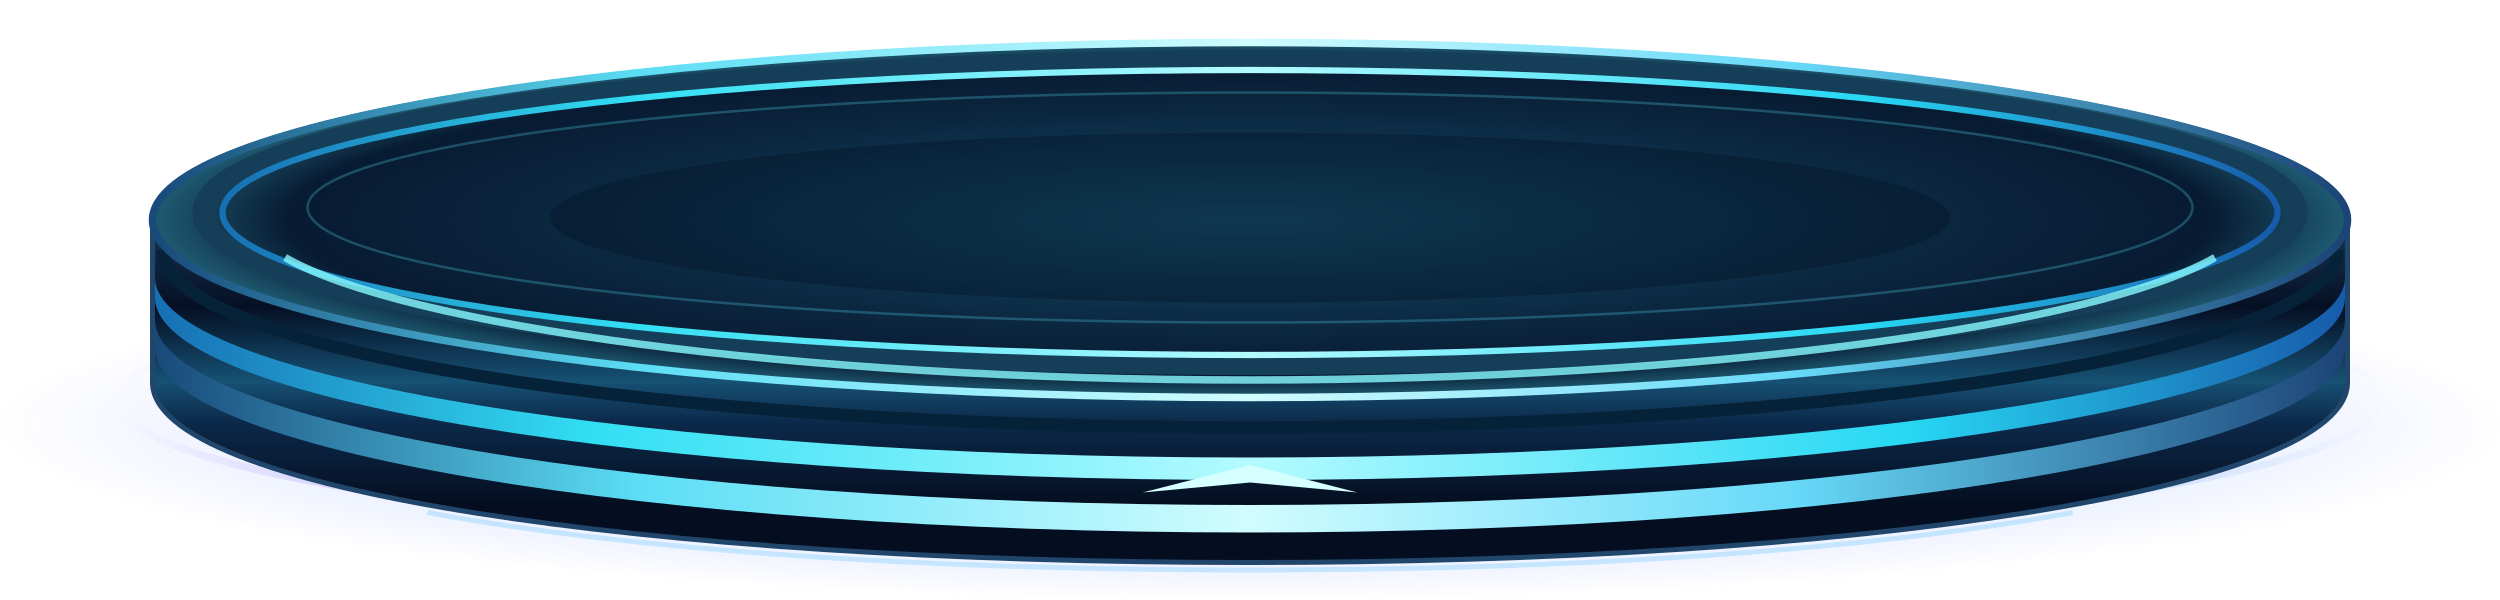
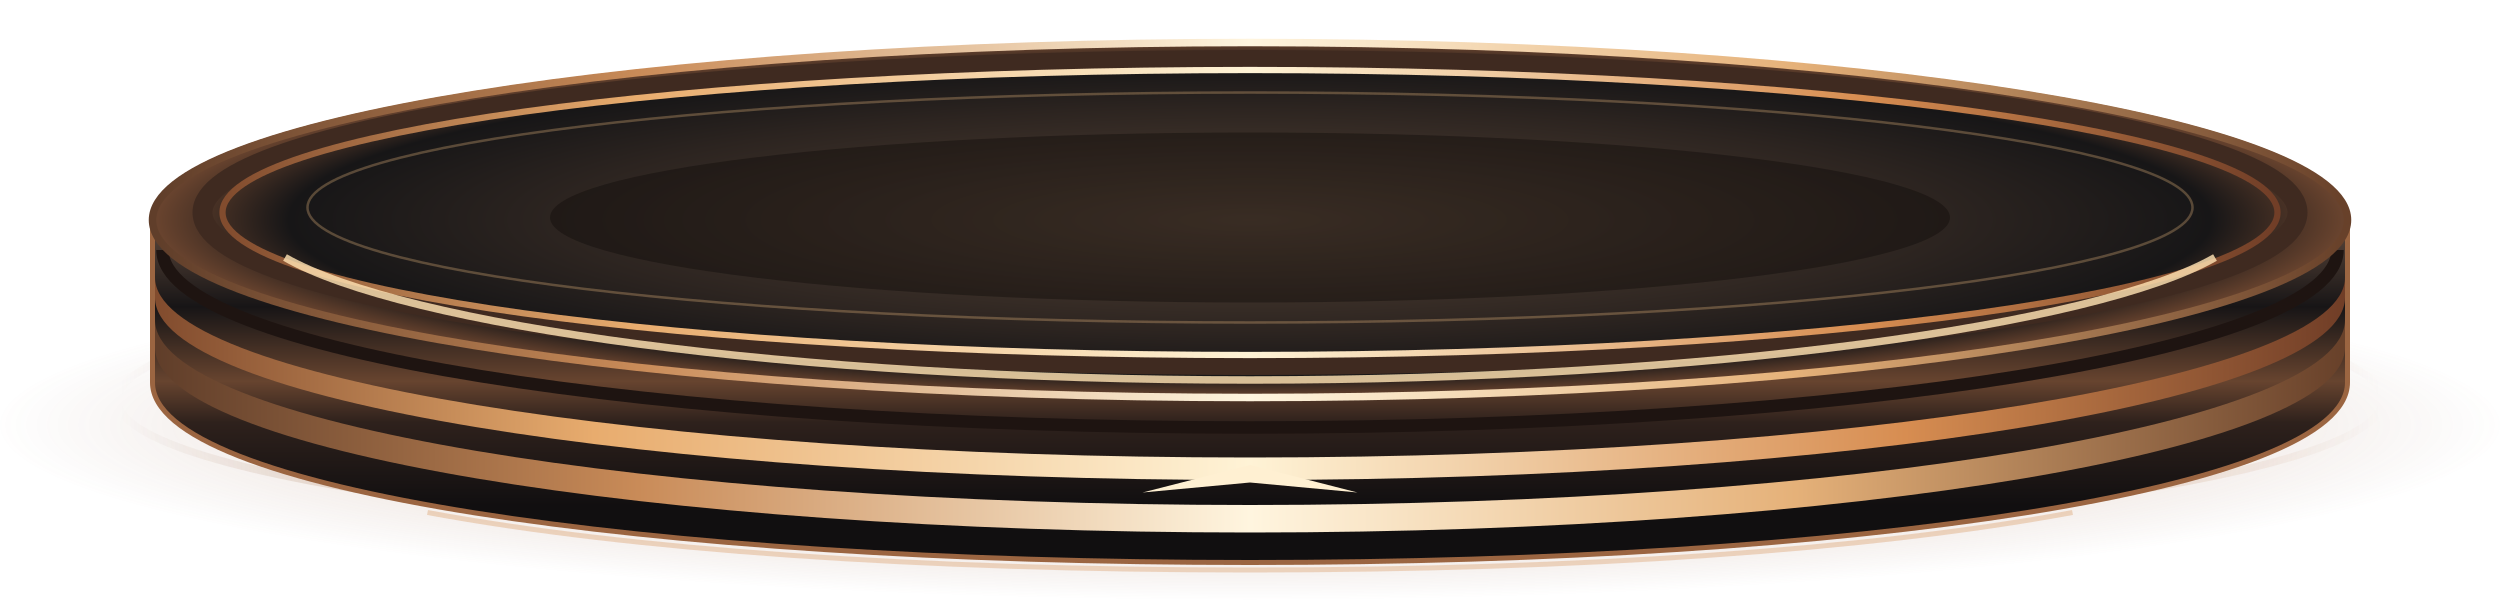
<svg xmlns="http://www.w3.org/2000/svg" width="1000" height="240" viewBox="0 0 1000 240" fill="none">
  <defs>
    <radialGradient id="spill">
-       <stop stop-color="#63eaff" stop-opacity=".34" />
-       <stop offset=".62" stop-color="#147dff" stop-opacity=".17" />
-       <stop offset="1" stop-color="#5865fd" stop-opacity="0" />
+       <stop stop-color="#ffd39b" stop-opacity=".36" />
+       <stop offset=".62" stop-color="#b76c3b" stop-opacity=".18" />
+       <stop offset="1" stop-color="#6e3d2a" stop-opacity="0" />
    </radialGradient>
    <radialGradient id="top">
-       <stop stop-color="#174e69" />
-       <stop offset=".64" stop-color="#0b263f" />
-       <stop offset=".88" stop-color="#071b32" />
-       <stop offset="1" stop-color="#1e5970" />
+       <stop stop-color="#594638" />
+       <stop offset=".64" stop-color="#2c2420" />
+       <stop offset=".88" stop-color="#171617" />
+       <stop offset="1" stop-color="#68432e" />
    </radialGradient>
    <linearGradient id="wall" x1="0" y1="92" x2="0" y2="202" gradientUnits="userSpaceOnUse">
-       <stop stop-color="#163452" />
-       <stop offset=".28" stop-color="#050f23" />
-       <stop offset=".55" stop-color="#165174" />
-       <stop offset=".7" stop-color="#0c294a" />
-       <stop offset="1" stop-color="#040e20" />
+       <stop stop-color="#574338" />
+       <stop offset=".28" stop-color="#171516" />
+       <stop offset=".55" stop-color="#67442f" />
+       <stop offset=".7" stop-color="#2e211c" />
+       <stop offset="1" stop-color="#110f10" />
    </linearGradient>
    <linearGradient id="silver">
-       <stop stop-color="#194a7a" />
-       <stop offset=".22" stop-color="#5cdef5" />
-       <stop offset=".5" stop-color="#d0fcff" />
-       <stop offset=".75" stop-color="#67d9f8" />
-       <stop offset="1" stop-color="#1c4477" />
+       <stop stop-color="#603e2a" />
+       <stop offset=".22" stop-color="#c98b58" />
+       <stop offset=".5" stop-color="#fff5df" />
+       <stop offset=".75" stop-color="#e5b179" />
+       <stop offset="1" stop-color="#68412a" />
    </linearGradient>
    <linearGradient id="cyan">
-       <stop stop-color="#1770b4" />
-       <stop offset=".2" stop-color="#32dff4" />
-       <stop offset=".5" stop-color="#b3fbff" />
-       <stop offset=".8" stop-color="#27d8f4" />
-       <stop offset="1" stop-color="#175bab" />
+       <stop stop-color="#824c2e" />
+       <stop offset=".2" stop-color="#e8ac6e" />
+       <stop offset=".5" stop-color="#fff3d6" />
+       <stop offset=".8" stop-color="#d78d51" />
+       <stop offset="1" stop-color="#713e27" />
    </linearGradient>
    <linearGradient id="violet">
-       <stop stop-color="#885bfa" stop-opacity="0" />
-       <stop offset=".3" stop-color="#8176ff" stop-opacity=".65" />
-       <stop offset=".68" stop-color="#5badfa" stop-opacity=".6" />
-       <stop offset="1" stop-color="#558bfd" stop-opacity="0" />
+       <stop stop-color="#8f5d40" stop-opacity="0" />
+       <stop offset=".3" stop-color="#e0a86e" stop-opacity=".65" />
+       <stop offset=".68" stop-color="#f7d5a2" stop-opacity=".6" />
+       <stop offset="1" stop-color="#a9653c" stop-opacity="0" />
    </linearGradient>
  </defs>
  <ellipse cx="500" cy="170" rx="500" ry="70" fill="url(#spill)" />
  <ellipse cx="500" cy="160" rx="453" ry="58" stroke="url(#violet)" stroke-width="3" />
-   <path d="M61 88C61 48 258 17 500 17s439 31 439 71v65c0 43-197 72-439 72S61 196 61 153Z" fill="url(#wall)" stroke="#20466c" stroke-width="2" />
+   <path d="M61 88C61 48 258 17 500 17s439 31 439 71v65c0 43-197 72-439 72S61 196 61 153Z" fill="url(#wall)" stroke="#9b6541" stroke-width="2" />
  <path d="M62 128c0 41 197 74 438 74s438-33 438-74v11c0 41-197 74-438 74S62 180 62 139Z" fill="url(#silver)" />
  <path d="M62 111c0 40 197 72 438 72s438-32 438-72v8c0 41-197 73-438 73S62 160 62 119Z" fill="url(#cyan)" />
-   <path d="M65 100c0 40 195 71 435 71s435-31 435-71" stroke="#062239" stroke-width="5" />
+   <path d="M65 100c0 40 195 71 435 71s435-31 435-71" stroke="#1e1411" stroke-width="5" />
  <ellipse cx="500" cy="88" rx="439" ry="71" fill="url(#top)" stroke="url(#silver)" stroke-width="3" />
-   <ellipse cx="500" cy="85" rx="419" ry="61" stroke="#153e59" stroke-width="8" />
+   <ellipse cx="500" cy="85" rx="419" ry="61" stroke="#3f2a20" stroke-width="8" />
  <ellipse cx="500" cy="85" rx="411" ry="57" stroke="url(#cyan)" stroke-width="2.5" />
-   <ellipse cx="500" cy="83" rx="377" ry="46" stroke="#52dbf3" stroke-opacity=".27" />
-   <ellipse cx="500" cy="87" rx="280" ry="34" fill="#021123" fill-opacity=".36" />
-   <path d="M114 103c47 27 202 49 386 49s339-22 386-49" stroke="#87faff" stroke-opacity=".8" stroke-width="3" />
-   <path d="m457 197 43-11 43 11-43-4Z" fill="#d6ffff" />
-   <path d="M171 205c81 15 197 23 329 23s248-8 329-23" stroke="#4ab8ff" stroke-opacity=".25" stroke-width="2" />
+   <ellipse cx="500" cy="83" rx="377" ry="46" stroke="#f0be82" stroke-opacity=".3" />
+   <ellipse cx="500" cy="87" rx="280" ry="34" fill="#120d0b" fill-opacity=".44" />
+   <path d="M114 103c47 27 202 49 386 49s339-22 386-49" stroke="#ffe1b2" stroke-opacity=".82" stroke-width="3" />
+   <path d="m457 197 43-11 43 11-43-4Z" fill="#fff0d2" />
+   <path d="M171 205c81 15 197 23 329 23s248-8 329-23" stroke="#d8965d" stroke-opacity=".35" stroke-width="2" />
</svg>
